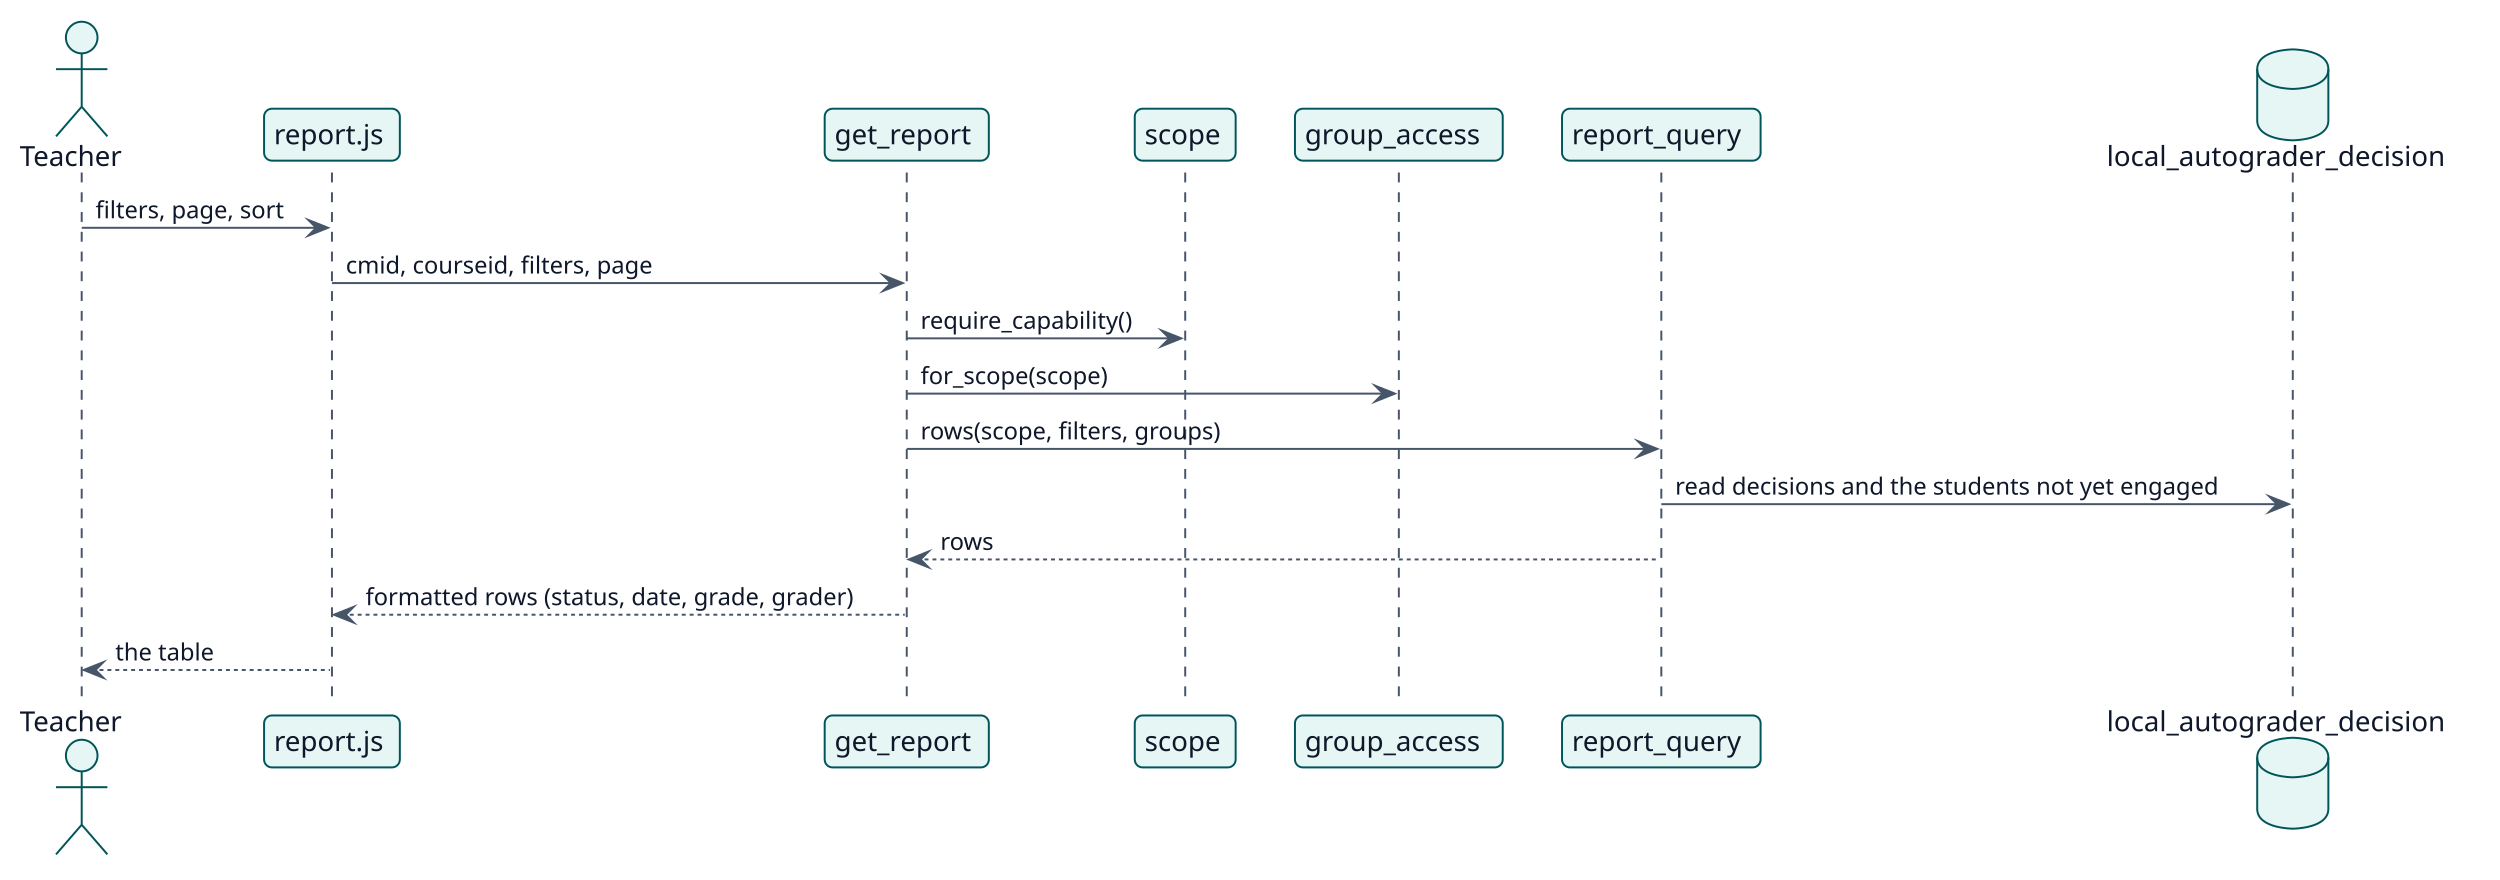
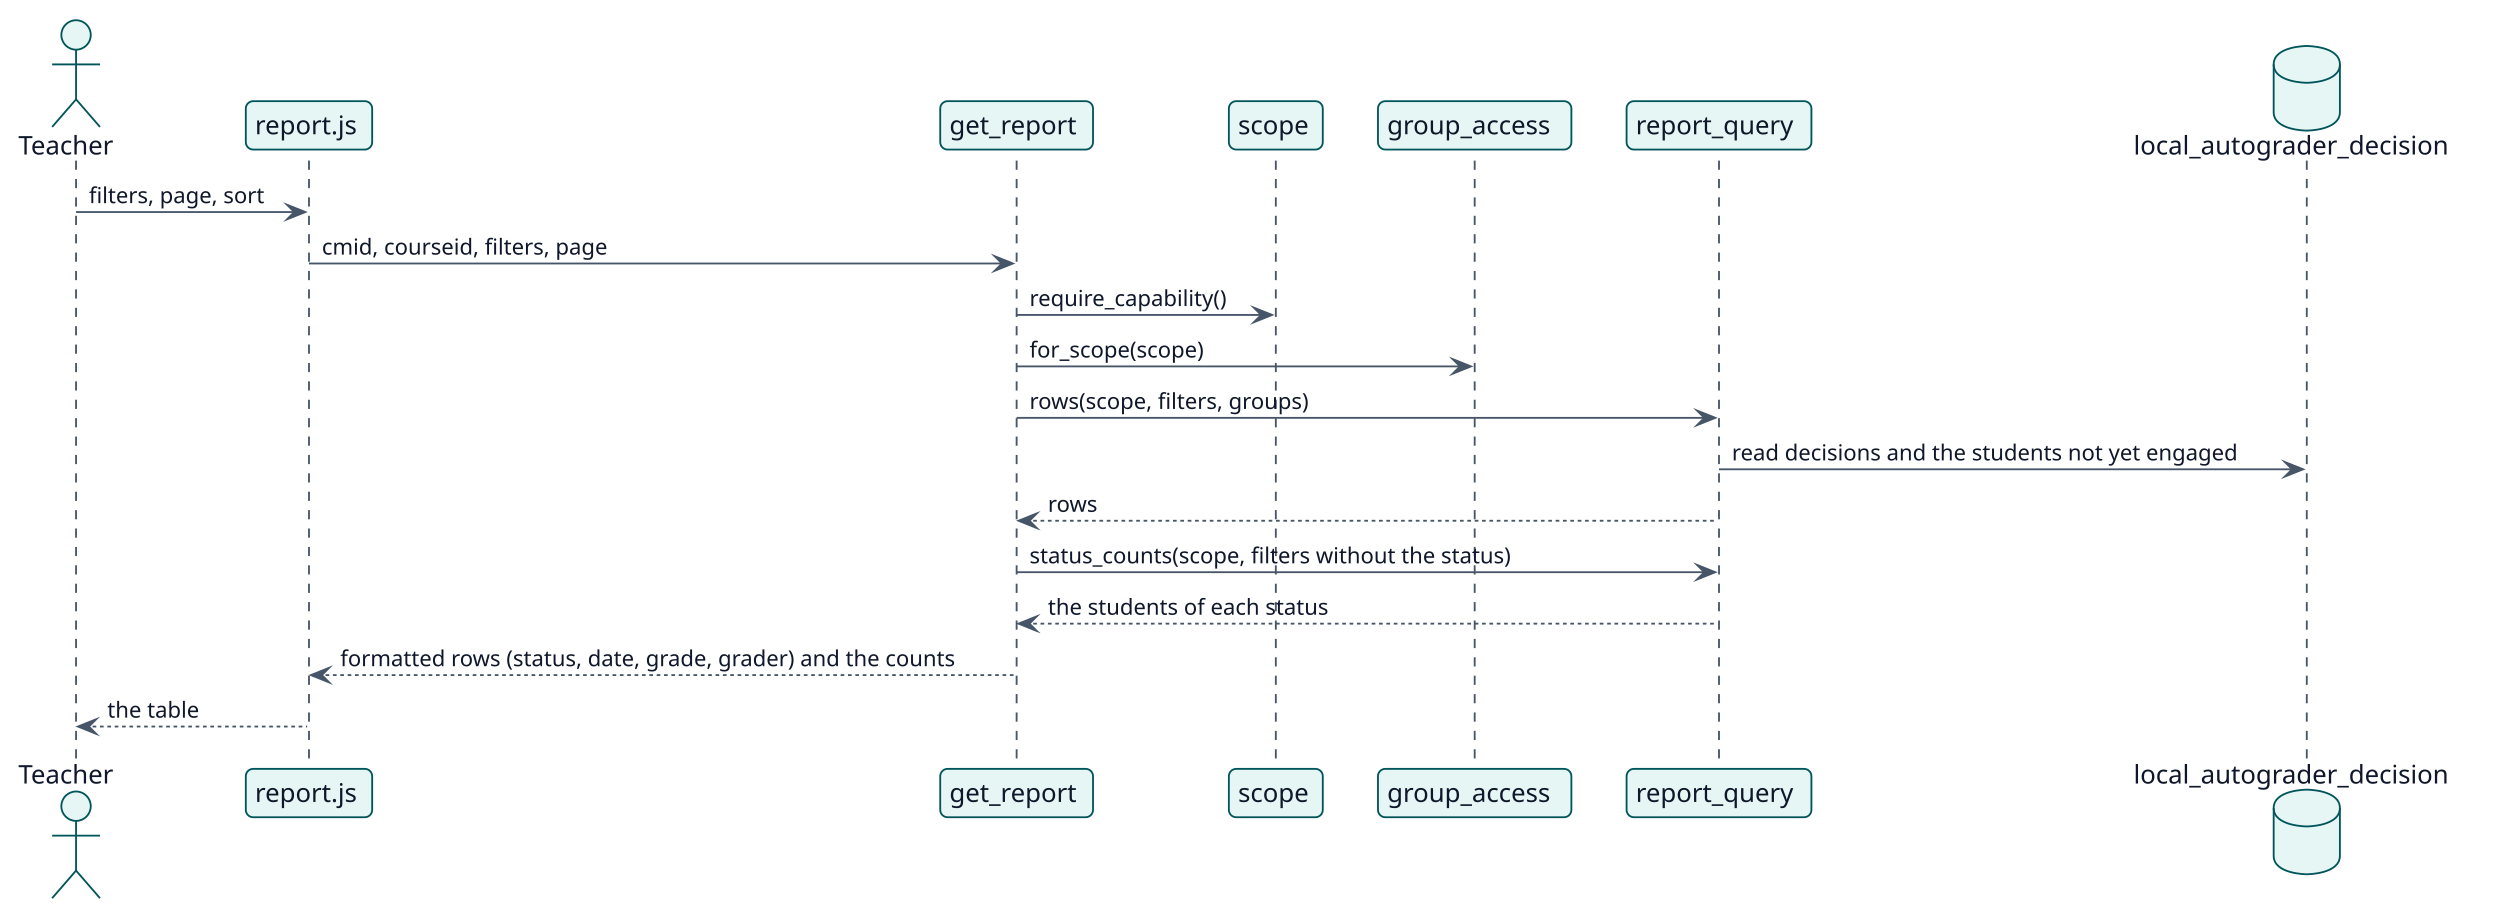
- <svg xmlns="http://www.w3.org/2000/svg" version="1.1" data-diagram-type="SEQUENCE" style="width:1265px;height:445px;background:#FFFFFF;" width="1265px" height="445px" viewBox="0 0 1265 445" zoomAndPan="magnify" preserveAspectRatio="none" contentStyleType="text/css">
+ <svg xmlns="http://www.w3.org/2000/svg" version="1.1" data-diagram-type="SEQUENCE" style="width:1359px;height:501px;background:#FFFFFF;" width="1359px" height="501px" viewBox="0 0 1359 501" zoomAndPan="magnify" preserveAspectRatio="none" contentStyleType="text/css">
  <defs />
  <g font-family="sans-serif" lengthAdjust="spacing">
    <g class="participant-lifeline" data-qualified-name="actor" data-entity-uid="part1" id="part1-lifeline" data-source-line="108">
      <g>
-         <rect x="37.842" y="87.297" width="8" height="269.719" fill="#000" fill-opacity="0" />
-         <line x1="41.342" y1="87.297" x2="41.342" y2="357.016" style="stroke:#475569;stroke-width:1;stroke-dasharray:5,5;" />
+         <rect x="37.842" y="87.297" width="8" height="325.656" fill="#000" fill-opacity="0" />
+         <line x1="41.342" y1="87.297" x2="41.342" y2="412.953" style="stroke:#475569;stroke-width:1;stroke-dasharray:5,5;" />
      </g>
    </g>
    <g class="participant-lifeline" data-qualified-name="js" data-entity-uid="part2" id="part2-lifeline" data-source-line="109">
      <g>
-         <rect x="164.469" y="87.297" width="8" height="269.719" fill="#000" fill-opacity="0" />
-         <line x1="167.969" y1="87.297" x2="167.969" y2="357.016" style="stroke:#475569;stroke-width:1;stroke-dasharray:5,5;" />
+         <rect x="164.469" y="87.297" width="8" height="325.656" fill="#000" fill-opacity="0" />
+         <line x1="167.969" y1="87.297" x2="167.969" y2="412.953" style="stroke:#475569;stroke-width:1;stroke-dasharray:5,5;" />
      </g>
    </g>
    <g class="participant-lifeline" data-qualified-name="service" data-entity-uid="part3" id="part3-lifeline" data-source-line="110">
      <g>
-         <rect x="455.316" y="87.297" width="8" height="269.719" fill="#000" fill-opacity="0" />
-         <line x1="458.816" y1="87.297" x2="458.816" y2="357.016" style="stroke:#475569;stroke-width:1;stroke-dasharray:5,5;" />
+         <rect x="549.137" y="87.297" width="8" height="325.656" fill="#000" fill-opacity="0" />
+         <line x1="552.637" y1="87.297" x2="552.637" y2="412.953" style="stroke:#475569;stroke-width:1;stroke-dasharray:5,5;" />
      </g>
    </g>
    <g class="participant-lifeline" data-qualified-name="scope" data-entity-uid="part4" id="part4-lifeline" data-source-line="111">
      <g>
-         <rect x="596.217" y="87.297" width="8" height="269.719" fill="#000" fill-opacity="0" />
-         <line x1="599.717" y1="87.297" x2="599.717" y2="357.016" style="stroke:#475569;stroke-width:1;stroke-dasharray:5,5;" />
+         <rect x="690.037" y="87.297" width="8" height="325.656" fill="#000" fill-opacity="0" />
+         <line x1="693.537" y1="87.297" x2="693.537" y2="412.953" style="stroke:#475569;stroke-width:1;stroke-dasharray:5,5;" />
      </g>
    </g>
    <g class="participant-lifeline" data-qualified-name="groups" data-entity-uid="part5" id="part5-lifeline" data-source-line="112">
      <g>
-         <rect x="704.316" y="87.297" width="8" height="269.719" fill="#000" fill-opacity="0" />
-         <line x1="707.816" y1="87.297" x2="707.816" y2="357.016" style="stroke:#475569;stroke-width:1;stroke-dasharray:5,5;" />
+         <rect x="798.137" y="87.297" width="8" height="325.656" fill="#000" fill-opacity="0" />
+         <line x1="801.637" y1="87.297" x2="801.637" y2="412.953" style="stroke:#475569;stroke-width:1;stroke-dasharray:5,5;" />
      </g>
    </g>
    <g class="participant-lifeline" data-qualified-name="query" data-entity-uid="part6" id="part6-lifeline" data-source-line="113">
      <g>
-         <rect x="837.128" y="87.297" width="8" height="269.719" fill="#000" fill-opacity="0" />
-         <line x1="840.628" y1="87.297" x2="840.628" y2="357.016" style="stroke:#475569;stroke-width:1;stroke-dasharray:5,5;" />
+         <rect x="930.948" y="87.297" width="8" height="325.656" fill="#000" fill-opacity="0" />
+         <line x1="934.448" y1="87.297" x2="934.448" y2="412.953" style="stroke:#475569;stroke-width:1;stroke-dasharray:5,5;" />
      </g>
    </g>
    <g class="participant-lifeline" data-qualified-name="table" data-entity-uid="part7" id="part7-lifeline" data-source-line="114">
      <g>
-         <rect x="1156.646" y="87.297" width="8" height="269.719" fill="#000" fill-opacity="0" />
-         <line x1="1160.146" y1="87.297" x2="1160.146" y2="357.016" style="stroke:#475569;stroke-width:1;stroke-dasharray:5,5;" />
+         <rect x="1250.466" y="87.297" width="8" height="325.656" fill="#000" fill-opacity="0" />
+         <line x1="1253.966" y1="87.297" x2="1253.966" y2="412.953" style="stroke:#475569;stroke-width:1;stroke-dasharray:5,5;" />
      </g>
    </g>
    <g class="participant participant-head" data-qualified-name="actor" data-entity-uid="part1" id="part1-head" data-source-line="108">
      <text x="10" y="83.995" fill="#0F172A" font-size="14" textLength="56.684" font-family="IBM Plex Sans">Teacher</text>
      <ellipse cx="41.342" cy="19" rx="8" ry="8" fill="#E6F6F4" style="stroke:#00555A;stroke-width:1;" />
      <path d="M41.342,27 L41.342,54 M28.342,35 L54.342,35 M41.342,54 L28.342,69 M41.342,54 L54.342,69" style="stroke:#00555A;stroke-width:1;" fill="none" />
    </g>
    <g class="participant participant-head" data-qualified-name="js" data-entity-uid="part2" id="part2-head" data-source-line="109">
      <rect x="133.619" y="55" width="68.7" height="26.297" fill="#E6F6F4" style="stroke:#00555A;stroke-width:1;" rx="4" ry="4" />
      <text x="138.619" y="72.995" fill="#0F172A" font-size="14" textLength="58.7" font-family="IBM Plex Sans">report.js</text>
    </g>
    <g class="participant participant-head" data-qualified-name="service" data-entity-uid="part3" id="part3-head" data-source-line="110">
-       <rect x="417.289" y="55" width="83.056" height="26.297" fill="#E6F6F4" style="stroke:#00555A;stroke-width:1;" rx="4" ry="4" />
-       <text x="422.289" y="72.995" fill="#0F172A" font-size="14" textLength="73.056" font-family="IBM Plex Sans">get_report</text>
+       <rect x="511.109" y="55" width="83.056" height="26.297" fill="#E6F6F4" style="stroke:#00555A;stroke-width:1;" rx="4" ry="4" />
+       <text x="516.109" y="72.995" fill="#0F172A" font-size="14" textLength="73.056" font-family="IBM Plex Sans">get_report</text>
    </g>
    <g class="participant participant-head" data-qualified-name="scope" data-entity-uid="part4" id="part4-head" data-source-line="111">
-       <rect x="574.188" y="55" width="51.057" height="26.297" fill="#E6F6F4" style="stroke:#00555A;stroke-width:1;" rx="4" ry="4" />
-       <text x="579.188" y="72.995" fill="#0F172A" font-size="14" textLength="41.057" font-family="IBM Plex Sans">scope</text>
+       <rect x="668.009" y="55" width="51.057" height="26.297" fill="#E6F6F4" style="stroke:#00555A;stroke-width:1;" rx="4" ry="4" />
+       <text x="673.009" y="72.995" fill="#0F172A" font-size="14" textLength="41.057" font-family="IBM Plex Sans">scope</text>
    </g>
    <g class="participant participant-head" data-qualified-name="groups" data-entity-uid="part5" id="part5-head" data-source-line="112">
-       <rect x="655.245" y="55" width="105.143" height="26.297" fill="#E6F6F4" style="stroke:#00555A;stroke-width:1;" rx="4" ry="4" />
-       <text x="660.245" y="72.995" fill="#0F172A" font-size="14" textLength="95.143" font-family="IBM Plex Sans">group_access</text>
+       <rect x="749.065" y="55" width="105.143" height="26.297" fill="#E6F6F4" style="stroke:#00555A;stroke-width:1;" rx="4" ry="4" />
+       <text x="754.065" y="72.995" fill="#0F172A" font-size="14" textLength="95.143" font-family="IBM Plex Sans">group_access</text>
    </g>
    <g class="participant participant-head" data-qualified-name="query" data-entity-uid="part6" id="part6-head" data-source-line="113">
-       <rect x="790.388" y="55" width="100.48" height="26.297" fill="#E6F6F4" style="stroke:#00555A;stroke-width:1;" rx="4" ry="4" />
-       <text x="795.388" y="72.995" fill="#0F172A" font-size="14" textLength="90.48" font-family="IBM Plex Sans">report_query</text>
+       <rect x="884.208" y="55" width="100.48" height="26.297" fill="#E6F6F4" style="stroke:#00555A;stroke-width:1;" rx="4" ry="4" />
+       <text x="889.208" y="72.995" fill="#0F172A" font-size="14" textLength="90.48" font-family="IBM Plex Sans">report_query</text>
    </g>
    <g class="participant participant-head" data-qualified-name="table" data-entity-uid="part7" id="part7-head" data-source-line="114">
-       <text x="1065.988" y="83.995" fill="#0F172A" font-size="14" textLength="182.314" font-family="IBM Plex Sans">local_autograder_decision</text>
-       <path d="M1142.146,35 C1142.146,25 1160.146,25 1160.146,25 C1160.146,25 1178.146,25 1178.146,35 L1178.146,61 C1178.146,71 1160.146,71 1160.146,71 C1160.146,71 1142.146,71 1142.146,61 L1142.146,35" style="stroke:#00555A;stroke-width:1;" fill="#E6F6F4" />
-       <path d="M1142.146,35 C1142.146,45 1160.146,45 1160.146,45 C1160.146,45 1178.146,45 1178.146,35" style="stroke:#00555A;stroke-width:1;" fill="none" />
+       <text x="1159.809" y="83.995" fill="#0F172A" font-size="14" textLength="182.314" font-family="IBM Plex Sans">local_autograder_decision</text>
+       <path d="M1235.966,35 C1235.966,25 1253.966,25 1253.966,25 C1253.966,25 1271.966,25 1271.966,35 L1271.966,61 C1271.966,71 1253.966,71 1253.966,71 C1253.966,71 1235.966,71 1235.966,61 L1235.966,35" style="stroke:#00555A;stroke-width:1;" fill="#E6F6F4" />
+       <path d="M1235.966,35 C1235.966,45 1253.966,45 1253.966,45 C1253.966,45 1271.966,45 1271.966,35" style="stroke:#00555A;stroke-width:1;" fill="none" />
    </g>
    <g class="participant participant-tail" data-qualified-name="actor" data-entity-uid="part1" id="part1-tail" data-source-line="108">
-       <text x="10" y="370.011" fill="#0F172A" font-size="14" textLength="56.684" font-family="IBM Plex Sans">Teacher</text>
-       <ellipse cx="41.342" cy="382.313" rx="8" ry="8" fill="#E6F6F4" style="stroke:#00555A;stroke-width:1;" />
-       <path d="M41.342,390.313 L41.342,417.313 M28.342,398.313 L54.342,398.313 M41.342,417.313 L28.342,432.313 M41.342,417.313 L54.342,432.313" style="stroke:#00555A;stroke-width:1;" fill="none" />
+       <text x="10" y="425.948" fill="#0F172A" font-size="14" textLength="56.684" font-family="IBM Plex Sans">Teacher</text>
+       <ellipse cx="41.342" cy="438.25" rx="8" ry="8" fill="#E6F6F4" style="stroke:#00555A;stroke-width:1;" />
+       <path d="M41.342,446.25 L41.342,473.25 M28.342,454.25 L54.342,454.25 M41.342,473.25 L28.342,488.25 M41.342,473.25 L54.342,488.25" style="stroke:#00555A;stroke-width:1;" fill="none" />
    </g>
    <g class="participant participant-tail" data-qualified-name="js" data-entity-uid="part2" id="part2-tail" data-source-line="109">
-       <rect x="133.619" y="362.016" width="68.7" height="26.297" fill="#E6F6F4" style="stroke:#00555A;stroke-width:1;" rx="4" ry="4" />
-       <text x="138.619" y="380.011" fill="#0F172A" font-size="14" textLength="58.7" font-family="IBM Plex Sans">report.js</text>
+       <rect x="133.619" y="417.953" width="68.7" height="26.297" fill="#E6F6F4" style="stroke:#00555A;stroke-width:1;" rx="4" ry="4" />
+       <text x="138.619" y="435.948" fill="#0F172A" font-size="14" textLength="58.7" font-family="IBM Plex Sans">report.js</text>
    </g>
    <g class="participant participant-tail" data-qualified-name="service" data-entity-uid="part3" id="part3-tail" data-source-line="110">
-       <rect x="417.289" y="362.016" width="83.056" height="26.297" fill="#E6F6F4" style="stroke:#00555A;stroke-width:1;" rx="4" ry="4" />
-       <text x="422.289" y="380.011" fill="#0F172A" font-size="14" textLength="73.056" font-family="IBM Plex Sans">get_report</text>
+       <rect x="511.109" y="417.953" width="83.056" height="26.297" fill="#E6F6F4" style="stroke:#00555A;stroke-width:1;" rx="4" ry="4" />
+       <text x="516.109" y="435.948" fill="#0F172A" font-size="14" textLength="73.056" font-family="IBM Plex Sans">get_report</text>
    </g>
    <g class="participant participant-tail" data-qualified-name="scope" data-entity-uid="part4" id="part4-tail" data-source-line="111">
-       <rect x="574.188" y="362.016" width="51.057" height="26.297" fill="#E6F6F4" style="stroke:#00555A;stroke-width:1;" rx="4" ry="4" />
-       <text x="579.188" y="380.011" fill="#0F172A" font-size="14" textLength="41.057" font-family="IBM Plex Sans">scope</text>
+       <rect x="668.009" y="417.953" width="51.057" height="26.297" fill="#E6F6F4" style="stroke:#00555A;stroke-width:1;" rx="4" ry="4" />
+       <text x="673.009" y="435.948" fill="#0F172A" font-size="14" textLength="41.057" font-family="IBM Plex Sans">scope</text>
    </g>
    <g class="participant participant-tail" data-qualified-name="groups" data-entity-uid="part5" id="part5-tail" data-source-line="112">
-       <rect x="655.245" y="362.016" width="105.143" height="26.297" fill="#E6F6F4" style="stroke:#00555A;stroke-width:1;" rx="4" ry="4" />
-       <text x="660.245" y="380.011" fill="#0F172A" font-size="14" textLength="95.143" font-family="IBM Plex Sans">group_access</text>
+       <rect x="749.065" y="417.953" width="105.143" height="26.297" fill="#E6F6F4" style="stroke:#00555A;stroke-width:1;" rx="4" ry="4" />
+       <text x="754.065" y="435.948" fill="#0F172A" font-size="14" textLength="95.143" font-family="IBM Plex Sans">group_access</text>
    </g>
    <g class="participant participant-tail" data-qualified-name="query" data-entity-uid="part6" id="part6-tail" data-source-line="113">
-       <rect x="790.388" y="362.016" width="100.48" height="26.297" fill="#E6F6F4" style="stroke:#00555A;stroke-width:1;" rx="4" ry="4" />
-       <text x="795.388" y="380.011" fill="#0F172A" font-size="14" textLength="90.48" font-family="IBM Plex Sans">report_query</text>
+       <rect x="884.208" y="417.953" width="100.48" height="26.297" fill="#E6F6F4" style="stroke:#00555A;stroke-width:1;" rx="4" ry="4" />
+       <text x="889.208" y="435.948" fill="#0F172A" font-size="14" textLength="90.48" font-family="IBM Plex Sans">report_query</text>
    </g>
    <g class="participant participant-tail" data-qualified-name="table" data-entity-uid="part7" id="part7-tail" data-source-line="114">
-       <text x="1065.988" y="370.011" fill="#0F172A" font-size="14" textLength="182.314" font-family="IBM Plex Sans">local_autograder_decision</text>
-       <path d="M1142.146,383.313 C1142.146,373.313 1160.146,373.313 1160.146,373.313 C1160.146,373.313 1178.146,373.313 1178.146,383.313 L1178.146,409.313 C1178.146,419.313 1160.146,419.313 1160.146,419.313 C1160.146,419.313 1142.146,419.313 1142.146,409.313 L1142.146,383.313" style="stroke:#00555A;stroke-width:1;" fill="#E6F6F4" />
-       <path d="M1142.146,383.313 C1142.146,393.313 1160.146,393.313 1160.146,393.313 C1160.146,393.313 1178.146,393.313 1178.146,383.313" style="stroke:#00555A;stroke-width:1;" fill="none" />
+       <text x="1159.809" y="425.948" fill="#0F172A" font-size="14" textLength="182.314" font-family="IBM Plex Sans">local_autograder_decision</text>
+       <path d="M1235.966,439.25 C1235.966,429.25 1253.966,429.25 1253.966,429.25 C1253.966,429.25 1271.966,429.25 1271.966,439.25 L1271.966,465.25 C1271.966,475.25 1253.966,475.25 1253.966,475.25 C1253.966,475.25 1235.966,475.25 1235.966,465.25 L1235.966,439.25" style="stroke:#00555A;stroke-width:1;" fill="#E6F6F4" />
+       <path d="M1235.966,439.25 C1235.966,449.25 1253.966,449.25 1253.966,449.25 C1253.966,449.25 1271.966,449.25 1271.966,439.25" style="stroke:#00555A;stroke-width:1;" fill="none" />
    </g>
    <g class="message" data-entity-1="part1" data-entity-2="part2" id="msg1" data-source-line="116">
      <polygon points="155.969,111.266,165.969,115.266,155.969,119.266,159.969,115.266" fill="#475569" style="stroke:#475569;stroke-width:1;stroke-linejoin:miter;stroke-miterlimit:10;" />
      <line x1="41.342" y1="115.266" x2="161.969" y2="115.266" style="stroke:#475569;stroke-width:1;" />
      <text x="48.342" y="110.436" fill="#0F172A" font-size="12" textLength="102.627" font-family="IBM Plex Sans">filters, page, sort</text>
    </g>
    <g class="message" data-entity-1="part2" data-entity-2="part3" id="msg2" data-source-line="117">
-       <polygon points="446.816,139.234,456.816,143.234,446.816,147.234,450.816,143.234" fill="#475569" style="stroke:#475569;stroke-width:1;stroke-linejoin:miter;stroke-miterlimit:10;" />
-       <line x1="167.969" y1="143.234" x2="452.816" y2="143.234" style="stroke:#475569;stroke-width:1;" />
+       <polygon points="540.637,139.234,550.637,143.234,540.637,147.234,544.637,143.234" fill="#475569" style="stroke:#475569;stroke-width:1;stroke-linejoin:miter;stroke-miterlimit:10;" />
+       <line x1="167.969" y1="143.234" x2="546.637" y2="143.234" style="stroke:#475569;stroke-width:1;" />
      <text x="174.969" y="138.404" fill="#0F172A" font-size="12" textLength="167.326" font-family="IBM Plex Sans">cmid, courseid, filters, page</text>
    </g>
    <g class="message" data-entity-1="part3" data-entity-2="part4" id="msg3" data-source-line="118">
-       <polygon points="587.717,167.203,597.717,171.203,587.717,175.203,591.717,171.203" fill="#475569" style="stroke:#475569;stroke-width:1;stroke-linejoin:miter;stroke-miterlimit:10;" />
-       <line x1="458.816" y1="171.203" x2="593.717" y2="171.203" style="stroke:#475569;stroke-width:1;" />
-       <text x="465.816" y="166.373" fill="#0F172A" font-size="12" textLength="116.9" font-family="IBM Plex Sans">require_capability()</text>
+       <polygon points="681.537,167.203,691.537,171.203,681.537,175.203,685.537,171.203" fill="#475569" style="stroke:#475569;stroke-width:1;stroke-linejoin:miter;stroke-miterlimit:10;" />
+       <line x1="552.637" y1="171.203" x2="687.537" y2="171.203" style="stroke:#475569;stroke-width:1;" />
+       <text x="559.637" y="166.373" fill="#0F172A" font-size="12" textLength="116.9" font-family="IBM Plex Sans">require_capability()</text>
    </g>
    <g class="message" data-entity-1="part3" data-entity-2="part5" id="msg4" data-source-line="119">
-       <polygon points="695.816,195.172,705.816,199.172,695.816,203.172,699.816,199.172" fill="#475569" style="stroke:#475569;stroke-width:1;stroke-linejoin:miter;stroke-miterlimit:10;" />
-       <line x1="458.816" y1="199.172" x2="701.816" y2="199.172" style="stroke:#475569;stroke-width:1;" />
-       <text x="465.816" y="194.342" fill="#0F172A" font-size="12" textLength="102.246" font-family="IBM Plex Sans">for_scope(scope)</text>
+       <polygon points="789.637,195.172,799.637,199.172,789.637,203.172,793.637,199.172" fill="#475569" style="stroke:#475569;stroke-width:1;stroke-linejoin:miter;stroke-miterlimit:10;" />
+       <line x1="552.637" y1="199.172" x2="795.637" y2="199.172" style="stroke:#475569;stroke-width:1;" />
+       <text x="559.637" y="194.342" fill="#0F172A" font-size="12" textLength="102.246" font-family="IBM Plex Sans">for_scope(scope)</text>
    </g>
    <g class="message" data-entity-1="part3" data-entity-2="part6" id="msg5" data-source-line="120">
-       <polygon points="828.628,223.141,838.628,227.141,828.628,231.141,832.628,227.141" fill="#475569" style="stroke:#475569;stroke-width:1;stroke-linejoin:miter;stroke-miterlimit:10;" />
-       <line x1="458.816" y1="227.141" x2="834.628" y2="227.141" style="stroke:#475569;stroke-width:1;" />
-       <text x="465.816" y="222.311" fill="#0F172A" font-size="12" textLength="163.688" font-family="IBM Plex Sans">rows(scope, filters, groups)</text>
+       <polygon points="922.448,223.141,932.448,227.141,922.448,231.141,926.448,227.141" fill="#475569" style="stroke:#475569;stroke-width:1;stroke-linejoin:miter;stroke-miterlimit:10;" />
+       <line x1="552.637" y1="227.141" x2="928.448" y2="227.141" style="stroke:#475569;stroke-width:1;" />
+       <text x="559.637" y="222.311" fill="#0F172A" font-size="12" textLength="163.688" font-family="IBM Plex Sans">rows(scope, filters, groups)</text>
    </g>
    <g class="message" data-entity-1="part6" data-entity-2="part7" id="msg6" data-source-line="121">
-       <polygon points="1148.146,251.109,1158.146,255.109,1148.146,259.109,1152.146,255.109" fill="#475569" style="stroke:#475569;stroke-width:1;stroke-linejoin:miter;stroke-miterlimit:10;" />
-       <line x1="840.628" y1="255.109" x2="1154.146" y2="255.109" style="stroke:#475569;stroke-width:1;" />
-       <text x="847.628" y="250.279" fill="#0F172A" font-size="12" textLength="295.518" font-family="IBM Plex Sans">read decisions and the students not yet engaged</text>
+       <polygon points="1241.966,251.109,1251.966,255.109,1241.966,259.109,1245.966,255.109" fill="#475569" style="stroke:#475569;stroke-width:1;stroke-linejoin:miter;stroke-miterlimit:10;" />
+       <line x1="934.448" y1="255.109" x2="1247.966" y2="255.109" style="stroke:#475569;stroke-width:1;" />
+       <text x="941.448" y="250.279" fill="#0F172A" font-size="12" textLength="295.518" font-family="IBM Plex Sans">read decisions and the students not yet engaged</text>
    </g>
    <g class="message" data-entity-1="part6" data-entity-2="part3" id="msg7" data-source-line="122">
-       <polygon points="469.816,279.078,459.816,283.078,469.816,287.078,465.816,283.078" fill="#475569" style="stroke:#475569;stroke-width:1;stroke-linejoin:miter;stroke-miterlimit:10;" />
-       <line x1="463.816" y1="283.078" x2="839.628" y2="283.078" style="stroke:#475569;stroke-width:1;stroke-dasharray:2,2;" />
-       <text x="475.816" y="278.248" fill="#0F172A" font-size="12" textLength="28.342" font-family="IBM Plex Sans">rows</text>
+       <polygon points="563.637,279.078,553.637,283.078,563.637,287.078,559.637,283.078" fill="#475569" style="stroke:#475569;stroke-width:1;stroke-linejoin:miter;stroke-miterlimit:10;" />
+       <line x1="557.637" y1="283.078" x2="933.448" y2="283.078" style="stroke:#475569;stroke-width:1;stroke-dasharray:2,2;" />
+       <text x="569.637" y="278.248" fill="#0F172A" font-size="12" textLength="28.342" font-family="IBM Plex Sans">rows</text>
    </g>
-     <g class="message" data-entity-1="part3" data-entity-2="part2" id="msg8" data-source-line="123">
-       <polygon points="178.969,307.047,168.969,311.047,178.969,315.047,174.969,311.047" fill="#475569" style="stroke:#475569;stroke-width:1;stroke-linejoin:miter;stroke-miterlimit:10;" />
-       <line x1="172.969" y1="311.047" x2="457.816" y2="311.047" style="stroke:#475569;stroke-width:1;stroke-dasharray:2,2;" />
-       <text x="184.969" y="306.217" fill="#0F172A" font-size="12" textLength="266.848" font-family="IBM Plex Sans">formatted rows (status, date, grade, grader)</text>
+     <g class="message" data-entity-1="part3" data-entity-2="part6" id="msg8" data-source-line="123">
+       <polygon points="922.448,307.047,932.448,311.047,922.448,315.047,926.448,311.047" fill="#475569" style="stroke:#475569;stroke-width:1;stroke-linejoin:miter;stroke-miterlimit:10;" />
+       <line x1="552.637" y1="311.047" x2="928.448" y2="311.047" style="stroke:#475569;stroke-width:1;" />
+       <text x="559.637" y="306.217" fill="#0F172A" font-size="12" textLength="282.451" font-family="IBM Plex Sans">status_counts(scope, filters without the status)</text>
    </g>
-     <g class="message" data-entity-1="part2" data-entity-2="part1" id="msg9" data-source-line="124">
-       <polygon points="52.342,335.016,42.342,339.016,52.342,343.016,48.342,339.016" fill="#475569" style="stroke:#475569;stroke-width:1;stroke-linejoin:miter;stroke-miterlimit:10;" />
-       <line x1="46.342" y1="339.016" x2="166.969" y2="339.016" style="stroke:#475569;stroke-width:1;stroke-dasharray:2,2;" />
-       <text x="58.342" y="334.186" fill="#0F172A" font-size="12" textLength="53.9" font-family="IBM Plex Sans">the table</text>
+     <g class="message" data-entity-1="part6" data-entity-2="part3" id="msg9" data-source-line="124">
+       <polygon points="563.637,335.016,553.637,339.016,563.637,343.016,559.637,339.016" fill="#475569" style="stroke:#475569;stroke-width:1;stroke-linejoin:miter;stroke-miterlimit:10;" />
+       <line x1="557.637" y1="339.016" x2="933.448" y2="339.016" style="stroke:#475569;stroke-width:1;stroke-dasharray:2,2;" />
+       <text x="569.637" y="334.186" fill="#0F172A" font-size="12" textLength="164.455" font-family="IBM Plex Sans">the students of each status</text>
+     </g>
+     <g class="message" data-entity-1="part3" data-entity-2="part2" id="msg10" data-source-line="125">
+       <polygon points="178.969,362.984,168.969,366.984,178.969,370.984,174.969,366.984" fill="#475569" style="stroke:#475569;stroke-width:1;stroke-linejoin:miter;stroke-miterlimit:10;" />
+       <line x1="172.969" y1="366.984" x2="551.637" y2="366.984" style="stroke:#475569;stroke-width:1;stroke-dasharray:2,2;" />
+       <text x="184.969" y="362.154" fill="#0F172A" font-size="12" textLength="360.668" font-family="IBM Plex Sans">formatted rows (status, date, grade, grader) and the counts</text>
+     </g>
+     <g class="message" data-entity-1="part2" data-entity-2="part1" id="msg11" data-source-line="126">
+       <polygon points="52.342,390.953,42.342,394.953,52.342,398.953,48.342,394.953" fill="#475569" style="stroke:#475569;stroke-width:1;stroke-linejoin:miter;stroke-miterlimit:10;" />
+       <line x1="46.342" y1="394.953" x2="166.969" y2="394.953" style="stroke:#475569;stroke-width:1;stroke-dasharray:2,2;" />
+       <text x="58.342" y="390.123" fill="#0F172A" font-size="12" textLength="53.9" font-family="IBM Plex Sans">the table</text>
    </g>
  </g>
</svg>
